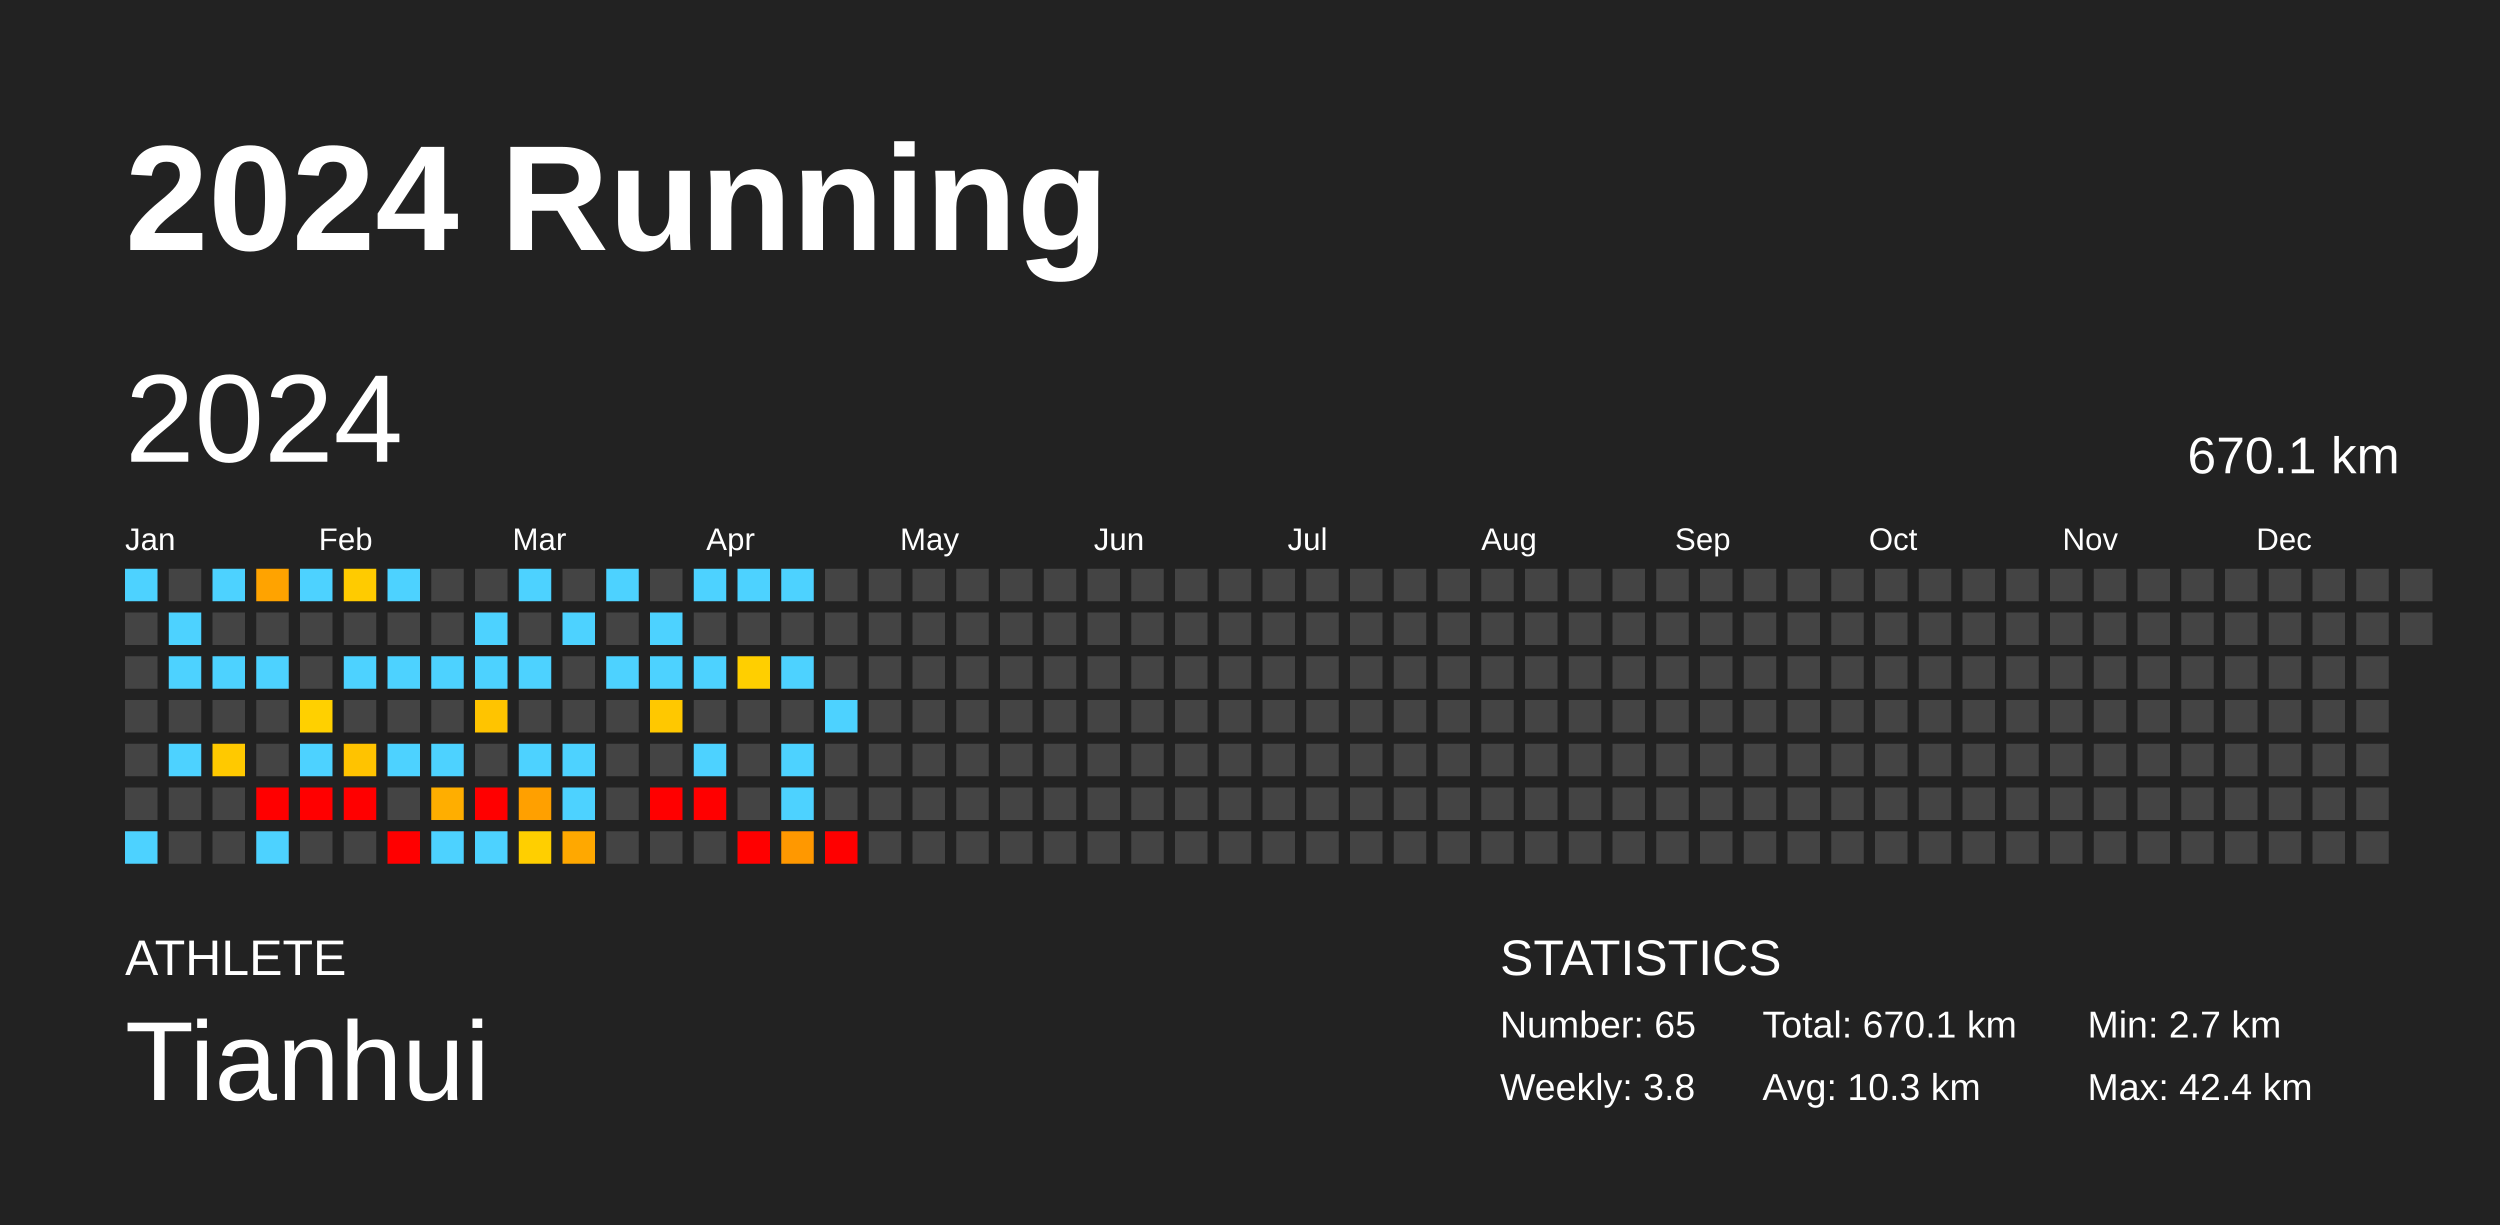
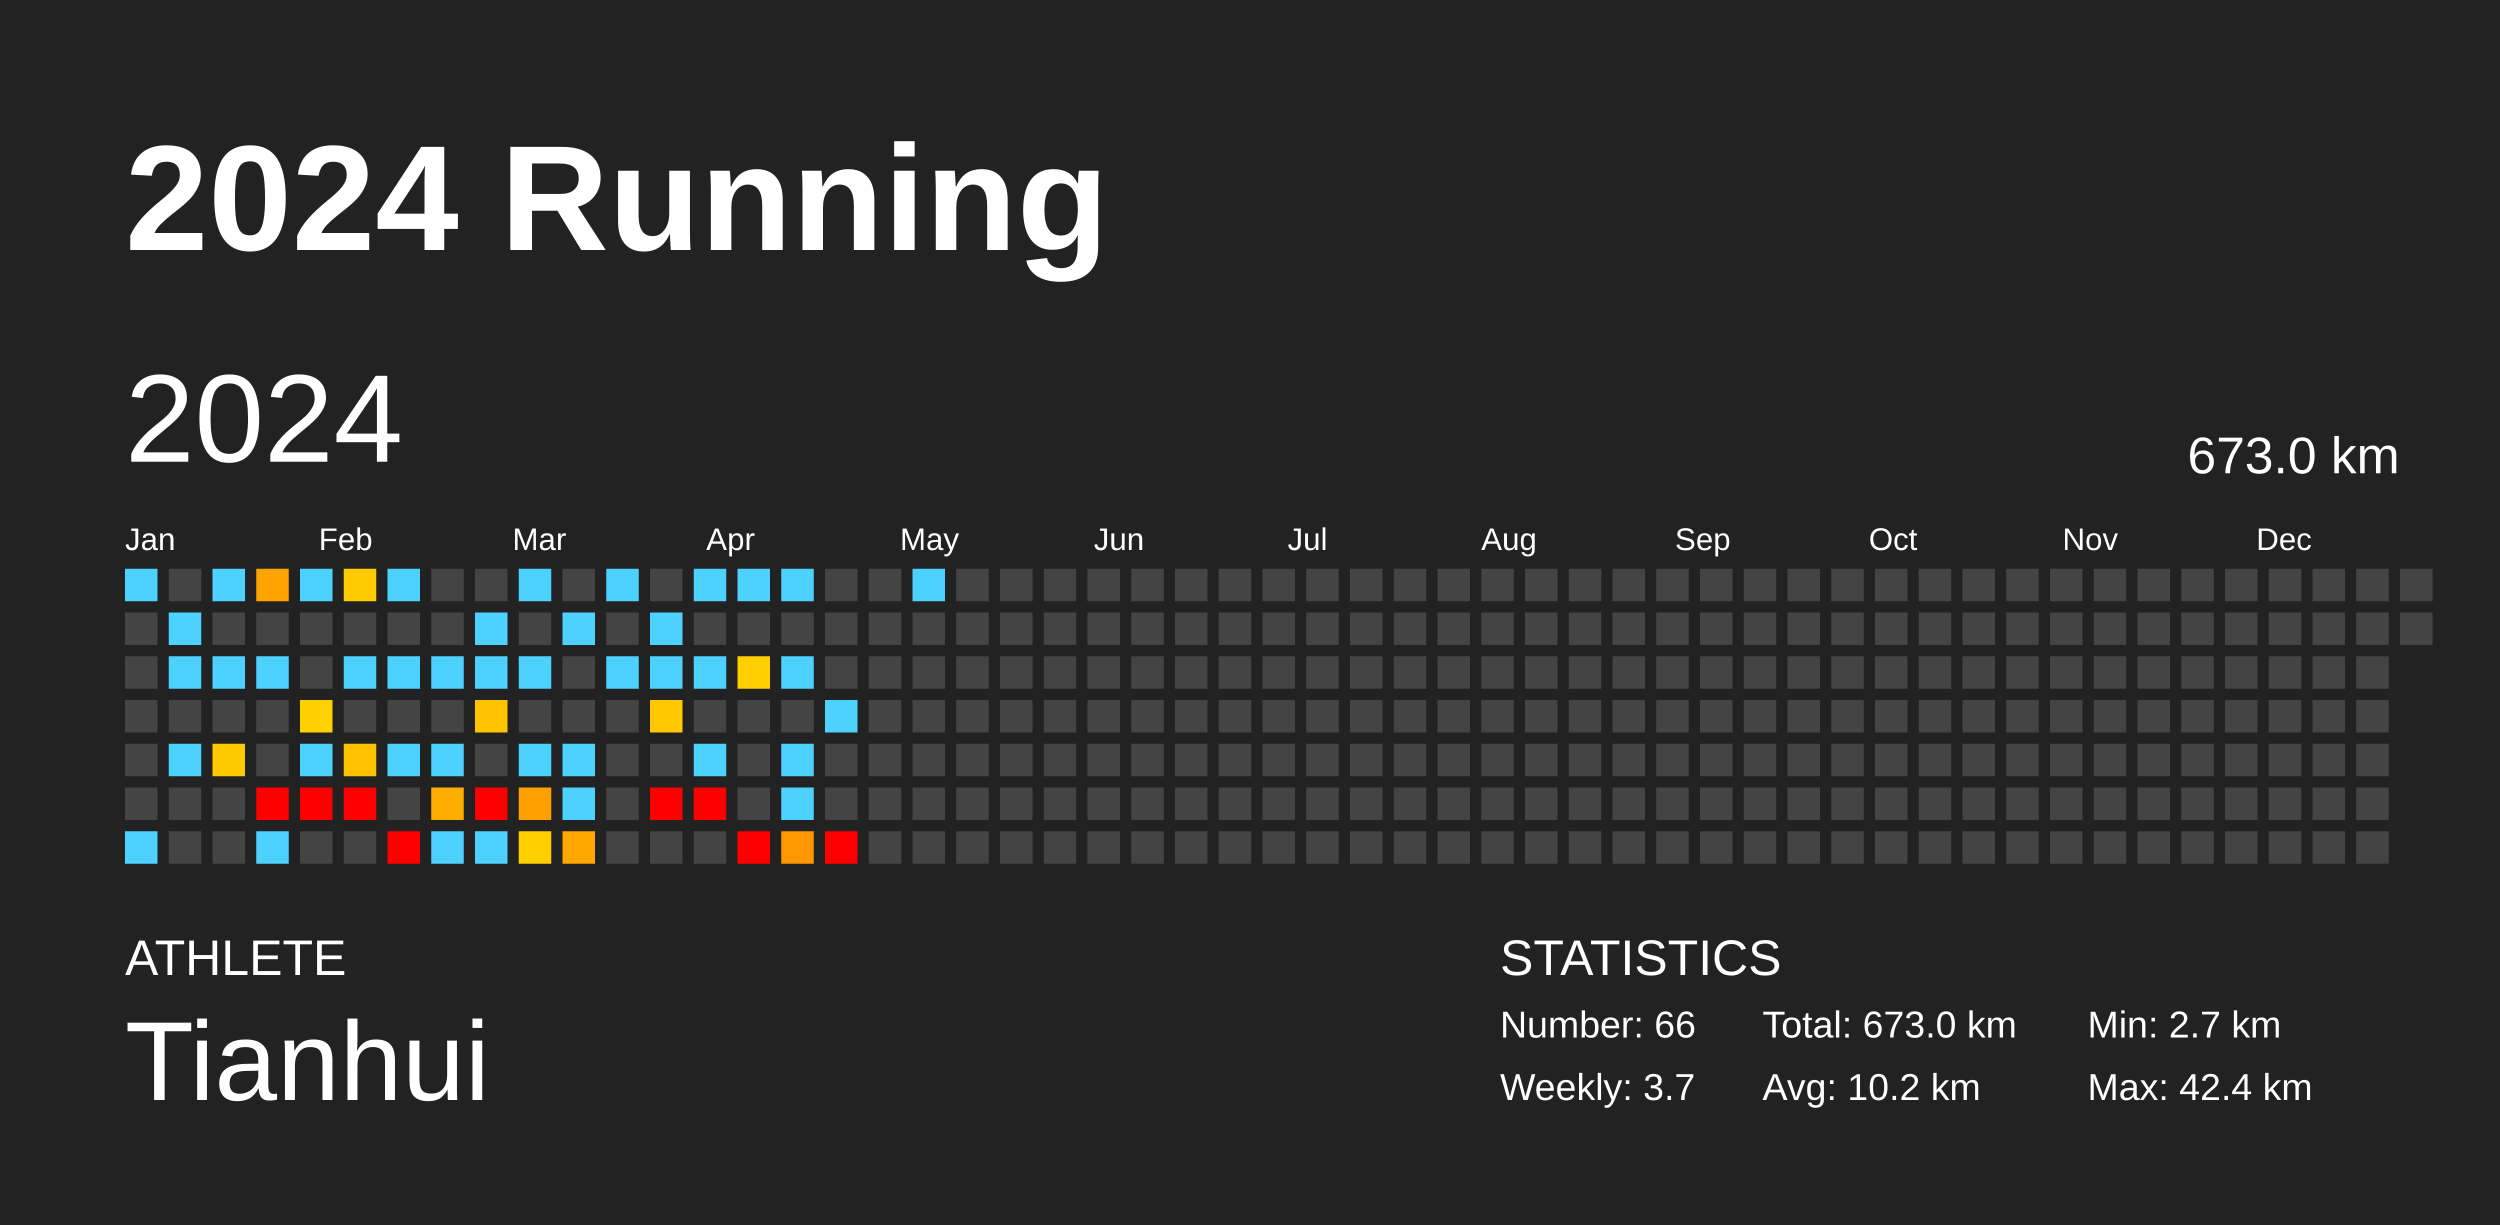
<svg xmlns="http://www.w3.org/2000/svg" baseProfile="full" height="98mm" version="1.1" viewBox="0,0,200,98" width="200mm">
  <defs />
  <rect fill="#222222" height="98" width="200" x="0" y="0" />
  <text fill="#FFFFFF" style="font-size:12px; font-family:Arial; font-weight:bold;" x="10" y="20">2024 Running</text>
  <text fill="#FFFFFF" style="font-size:4px; font-family:Arial" x="10" y="78">ATHLETE</text>
  <text fill="#FFFFFF" style="font-size:9px; font-family:Arial" x="10" y="88">Tianhui</text>
  <text fill="#FFFFFF" style="font-size:4px; font-family:Arial" x="120" y="78">STATISTICS</text>
-   <text fill="#FFFFFF" style="font-size:3px; font-family:Arial" x="120" y="83">Number: 65</text>
-   <text fill="#FFFFFF" style="font-size:3px; font-family:Arial" x="120" y="88">Weekly: 3.8</text>
-   <text fill="#FFFFFF" style="font-size:3px; font-family:Arial" x="141" y="83">Total: 670.1 km</text>
-   <text fill="#FFFFFF" style="font-size:3px; font-family:Arial" x="141" y="88">Avg: 10.3 km</text>
+   <text fill="#FFFFFF" style="font-size:3px; font-family:Arial" x="120" y="83">Number: 66</text>
+   <text fill="#FFFFFF" style="font-size:3px; font-family:Arial" x="120" y="88">Weekly: 3.7</text>
+   <text fill="#FFFFFF" style="font-size:3px; font-family:Arial" x="141" y="83">Total: 673.0 km</text>
+   <text fill="#FFFFFF" style="font-size:3px; font-family:Arial" x="141" y="88">Avg: 10.2 km</text>
  <text fill="#FFFFFF" style="font-size:3px; font-family:Arial" x="167" y="83">Min: 2.7 km</text>
  <text fill="#FFFFFF" style="font-size:3px; font-family:Arial" x="167" y="88">Max: 42.4 km</text>
  <text dominant-baseline="hanging" fill="#FFFFFF" style="font-size:10.0px; font-family:Arial;" x="10" y="30">2024</text>
-   <text dominant-baseline="hanging" fill="#FFFFFF" style="font-size:4.125px; font-family:Arial;" x="175" y="35">670.1 km</text>
+   <text dominant-baseline="hanging" fill="#FFFFFF" style="font-size:4.125px; font-family:Arial;" x="175" y="35">673.0 km</text>
  <text fill="#FFFFFF" style="font-size:2.5px; font-family:Arial" x="10.0" y="44">Jan</text>
  <text fill="#FFFFFF" style="font-size:2.5px; font-family:Arial" x="25.5" y="44">Feb</text>
  <text fill="#FFFFFF" style="font-size:2.5px; font-family:Arial" x="41.0" y="44">Mar</text>
  <text fill="#FFFFFF" style="font-size:2.5px; font-family:Arial" x="56.5" y="44">Apr</text>
  <text fill="#FFFFFF" style="font-size:2.5px; font-family:Arial" x="72.0" y="44">May</text>
  <text fill="#FFFFFF" style="font-size:2.5px; font-family:Arial" x="87.5" y="44">Jun</text>
  <text fill="#FFFFFF" style="font-size:2.5px; font-family:Arial" x="103.0" y="44">Jul</text>
  <text fill="#FFFFFF" style="font-size:2.5px; font-family:Arial" x="118.5" y="44">Aug</text>
  <text fill="#FFFFFF" style="font-size:2.5px; font-family:Arial" x="134.0" y="44">Sep</text>
  <text fill="#FFFFFF" style="font-size:2.5px; font-family:Arial" x="149.5" y="44">Oct</text>
  <text fill="#FFFFFF" style="font-size:2.5px; font-family:Arial" x="165.0" y="44">Nov</text>
  <text fill="#FFFFFF" style="font-size:2.5px; font-family:Arial" x="180.5" y="44">Dec</text>
  <rect fill="#4dd2ff" height="2.6" width="2.6" x="10.0" y="45.5" />
  <rect fill="#444444" height="2.6" width="2.6" x="10.0" y="49.0" />
  <rect fill="#444444" height="2.6" width="2.6" x="10.0" y="52.5" />
  <rect fill="#444444" height="2.6" width="2.6" x="10.0" y="56.0" />
  <rect fill="#444444" height="2.6" width="2.6" x="10.0" y="59.5" />
  <rect fill="#444444" height="2.6" width="2.6" x="10.0" y="63.0" />
  <rect fill="#4dd2ff" height="2.6" width="2.6" x="10.0" y="66.5" />
  <rect fill="#444444" height="2.6" width="2.6" x="13.5" y="45.5" />
  <rect fill="#4dd2ff" height="2.6" width="2.6" x="13.5" y="49.0" />
  <rect fill="#4dd2ff" height="2.6" width="2.6" x="13.5" y="52.5" />
  <rect fill="#444444" height="2.6" width="2.6" x="13.5" y="56.0" />
  <rect fill="#4dd2ff" height="2.6" width="2.6" x="13.5" y="59.5" />
  <rect fill="#444444" height="2.6" width="2.6" x="13.5" y="63.0" />
  <rect fill="#444444" height="2.6" width="2.6" x="13.5" y="66.5" />
  <rect fill="#4dd2ff" height="2.6" width="2.6" x="17.0" y="45.5" />
  <rect fill="#444444" height="2.6" width="2.6" x="17.0" y="49.0" />
  <rect fill="#4dd2ff" height="2.6" width="2.6" x="17.0" y="52.5" />
  <rect fill="#444444" height="2.6" width="2.6" x="17.0" y="56.0" />
  <rect fill="#ffc900" height="2.6" width="2.6" x="17.0" y="59.5" />
  <rect fill="#444444" height="2.6" width="2.6" x="17.0" y="63.0" />
  <rect fill="#444444" height="2.6" width="2.6" x="17.0" y="66.5" />
  <rect fill="#ffa300" height="2.6" width="2.6" x="20.5" y="45.5" />
  <rect fill="#444444" height="2.6" width="2.6" x="20.5" y="49.0" />
  <rect fill="#4dd2ff" height="2.6" width="2.6" x="20.5" y="52.5" />
  <rect fill="#444444" height="2.6" width="2.6" x="20.5" y="56.0" />
  <rect fill="#444444" height="2.6" width="2.6" x="20.5" y="59.5" />
  <rect fill="red" height="2.6" width="2.6" x="20.5" y="63.0" />
  <rect fill="#4dd2ff" height="2.6" width="2.6" x="20.5" y="66.5" />
  <rect fill="#4dd2ff" height="2.6" width="2.6" x="24.0" y="45.5" />
  <rect fill="#444444" height="2.6" width="2.6" x="24.0" y="49.0" />
  <rect fill="#444444" height="2.6" width="2.6" x="24.0" y="52.5" />
  <rect fill="#ffd000" height="2.6" width="2.6" x="24.0" y="56.0" />
  <rect fill="#4dd2ff" height="2.6" width="2.6" x="24.0" y="59.5" />
  <rect fill="red" height="2.6" width="2.6" x="24.0" y="63.0" />
  <rect fill="#444444" height="2.6" width="2.6" x="24.0" y="66.5" />
  <rect fill="#ffcb00" height="2.6" width="2.6" x="27.5" y="45.5" />
  <rect fill="#444444" height="2.6" width="2.6" x="27.5" y="49.0" />
  <rect fill="#4dd2ff" height="2.6" width="2.6" x="27.5" y="52.5" />
  <rect fill="#444444" height="2.6" width="2.6" x="27.5" y="56.0" />
  <rect fill="#ffc300" height="2.6" width="2.6" x="27.5" y="59.5" />
  <rect fill="red" height="2.6" width="2.6" x="27.5" y="63.0" />
  <rect fill="#444444" height="2.6" width="2.6" x="27.5" y="66.5" />
  <rect fill="#4dd2ff" height="2.6" width="2.6" x="31.0" y="45.5" />
  <rect fill="#444444" height="2.6" width="2.6" x="31.0" y="49.0" />
  <rect fill="#4dd2ff" height="2.6" width="2.6" x="31.0" y="52.5" />
  <rect fill="#444444" height="2.6" width="2.6" x="31.0" y="56.0" />
  <rect fill="#4dd2ff" height="2.6" width="2.6" x="31.0" y="59.5" />
  <rect fill="#444444" height="2.6" width="2.6" x="31.0" y="63.0" />
  <rect fill="red" height="2.6" width="2.6" x="31.0" y="66.5" />
  <rect fill="#444444" height="2.6" width="2.6" x="34.5" y="45.5" />
  <rect fill="#444444" height="2.6" width="2.6" x="34.5" y="49.0" />
  <rect fill="#4dd2ff" height="2.6" width="2.6" x="34.5" y="52.5" />
  <rect fill="#444444" height="2.6" width="2.6" x="34.5" y="56.0" />
  <rect fill="#4dd2ff" height="2.6" width="2.6" x="34.5" y="59.5" />
  <rect fill="#ffae00" height="2.6" width="2.6" x="34.5" y="63.0" />
  <rect fill="#4dd2ff" height="2.6" width="2.6" x="34.5" y="66.5" />
  <rect fill="#444444" height="2.6" width="2.6" x="38.0" y="45.5" />
  <rect fill="#4dd2ff" height="2.6" width="2.6" x="38.0" y="49.0" />
  <rect fill="#4dd2ff" height="2.6" width="2.6" x="38.0" y="52.5" />
  <rect fill="#ffc400" height="2.6" width="2.6" x="38.0" y="56.0" />
  <rect fill="#444444" height="2.6" width="2.6" x="38.0" y="59.5" />
  <rect fill="red" height="2.6" width="2.6" x="38.0" y="63.0" />
  <rect fill="#4dd2ff" height="2.6" width="2.6" x="38.0" y="66.5" />
  <rect fill="#4dd2ff" height="2.6" width="2.6" x="41.5" y="45.5" />
  <rect fill="#444444" height="2.6" width="2.6" x="41.5" y="49.0" />
  <rect fill="#4dd2ff" height="2.6" width="2.6" x="41.5" y="52.5" />
  <rect fill="#444444" height="2.6" width="2.6" x="41.5" y="56.0" />
  <rect fill="#4dd2ff" height="2.6" width="2.6" x="41.5" y="59.5" />
  <rect fill="#ffa000" height="2.6" width="2.6" x="41.5" y="63.0" />
  <rect fill="#ffcf00" height="2.6" width="2.6" x="41.5" y="66.5" />
  <rect fill="#444444" height="2.6" width="2.6" x="45.0" y="45.5" />
  <rect fill="#4dd2ff" height="2.6" width="2.6" x="45.0" y="49.0" />
  <rect fill="#444444" height="2.6" width="2.6" x="45.0" y="52.5" />
  <rect fill="#444444" height="2.6" width="2.6" x="45.0" y="56.0" />
  <rect fill="#4dd2ff" height="2.6" width="2.6" x="45.0" y="59.5" />
  <rect fill="#4dd2ff" height="2.6" width="2.6" x="45.0" y="63.0" />
  <rect fill="#ffa800" height="2.6" width="2.6" x="45.0" y="66.5" />
  <rect fill="#4dd2ff" height="2.6" width="2.6" x="48.5" y="45.5" />
  <rect fill="#444444" height="2.6" width="2.6" x="48.5" y="49.0" />
  <rect fill="#4dd2ff" height="2.6" width="2.6" x="48.5" y="52.5" />
  <rect fill="#444444" height="2.6" width="2.6" x="48.5" y="56.0" />
  <rect fill="#444444" height="2.6" width="2.6" x="48.5" y="59.5" />
  <rect fill="#444444" height="2.6" width="2.6" x="48.5" y="63.0" />
  <rect fill="#444444" height="2.6" width="2.6" x="48.5" y="66.5" />
  <rect fill="#444444" height="2.6" width="2.6" x="52.0" y="45.5" />
  <rect fill="#4dd2ff" height="2.6" width="2.6" x="52.0" y="49.0" />
  <rect fill="#4dd2ff" height="2.6" width="2.6" x="52.0" y="52.5" />
  <rect fill="#ffc800" height="2.6" width="2.6" x="52.0" y="56.0" />
  <rect fill="#444444" height="2.6" width="2.6" x="52.0" y="59.5" />
  <rect fill="red" height="2.6" width="2.6" x="52.0" y="63.0" />
  <rect fill="#444444" height="2.6" width="2.6" x="52.0" y="66.5" />
  <rect fill="#4dd2ff" height="2.6" width="2.6" x="55.5" y="45.5" />
  <rect fill="#444444" height="2.6" width="2.6" x="55.5" y="49.0" />
  <rect fill="#4dd2ff" height="2.6" width="2.6" x="55.5" y="52.5" />
  <rect fill="#444444" height="2.6" width="2.6" x="55.5" y="56.0" />
  <rect fill="#4dd2ff" height="2.6" width="2.6" x="55.5" y="59.5" />
  <rect fill="red" height="2.6" width="2.6" x="55.5" y="63.0" />
  <rect fill="#444444" height="2.6" width="2.6" x="55.5" y="66.5" />
  <rect fill="#4dd2ff" height="2.6" width="2.6" x="59.0" y="45.5" />
  <rect fill="#444444" height="2.6" width="2.6" x="59.0" y="49.0" />
  <rect fill="#ffcf00" height="2.6" width="2.6" x="59.0" y="52.5" />
  <rect fill="#444444" height="2.6" width="2.6" x="59.0" y="56.0" />
  <rect fill="#444444" height="2.6" width="2.6" x="59.0" y="59.5" />
  <rect fill="#444444" height="2.6" width="2.6" x="59.0" y="63.0" />
  <rect fill="red" height="2.6" width="2.6" x="59.0" y="66.5" />
  <rect fill="#4dd2ff" height="2.6" width="2.6" x="62.5" y="45.5" />
  <rect fill="#444444" height="2.6" width="2.6" x="62.5" y="49.0" />
  <rect fill="#4dd2ff" height="2.6" width="2.6" x="62.5" y="52.5" />
  <rect fill="#444444" height="2.6" width="2.6" x="62.5" y="56.0" />
  <rect fill="#4dd2ff" height="2.6" width="2.6" x="62.5" y="59.5" />
  <rect fill="#4dd2ff" height="2.6" width="2.6" x="62.5" y="63.0" />
  <rect fill="#ff9800" height="2.6" width="2.6" x="62.5" y="66.5" />
  <rect fill="#444444" height="2.6" width="2.6" x="66.0" y="45.5" />
  <rect fill="#444444" height="2.6" width="2.6" x="66.0" y="49.0" />
  <rect fill="#444444" height="2.6" width="2.6" x="66.0" y="52.5" />
  <rect fill="#4dd2ff" height="2.6" width="2.6" x="66.0" y="56.0" />
  <rect fill="#444444" height="2.6" width="2.6" x="66.0" y="59.5" />
  <rect fill="#444444" height="2.6" width="2.6" x="66.0" y="63.0" />
  <rect fill="red" height="2.6" width="2.6" x="66.0" y="66.5" />
  <rect fill="#444444" height="2.6" width="2.6" x="69.5" y="45.5" />
  <rect fill="#444444" height="2.6" width="2.6" x="69.5" y="49.0" />
  <rect fill="#444444" height="2.6" width="2.6" x="69.5" y="52.5" />
  <rect fill="#444444" height="2.6" width="2.6" x="69.5" y="56.0" />
  <rect fill="#444444" height="2.6" width="2.6" x="69.5" y="59.5" />
  <rect fill="#444444" height="2.6" width="2.6" x="69.5" y="63.0" />
  <rect fill="#444444" height="2.6" width="2.6" x="69.5" y="66.5" />
-   <rect fill="#444444" height="2.6" width="2.6" x="73.0" y="45.5" />
+   <rect fill="#4dd2ff" height="2.6" width="2.6" x="73.0" y="45.5" />
  <rect fill="#444444" height="2.6" width="2.6" x="73.0" y="49.0" />
  <rect fill="#444444" height="2.6" width="2.6" x="73.0" y="52.5" />
  <rect fill="#444444" height="2.6" width="2.6" x="73.0" y="56.0" />
  <rect fill="#444444" height="2.6" width="2.6" x="73.0" y="59.5" />
  <rect fill="#444444" height="2.6" width="2.6" x="73.0" y="63.0" />
  <rect fill="#444444" height="2.6" width="2.6" x="73.0" y="66.5" />
  <rect fill="#444444" height="2.6" width="2.6" x="76.5" y="45.5" />
  <rect fill="#444444" height="2.6" width="2.6" x="76.5" y="49.0" />
  <rect fill="#444444" height="2.6" width="2.6" x="76.5" y="52.5" />
  <rect fill="#444444" height="2.6" width="2.6" x="76.5" y="56.0" />
  <rect fill="#444444" height="2.6" width="2.6" x="76.5" y="59.5" />
  <rect fill="#444444" height="2.6" width="2.6" x="76.5" y="63.0" />
  <rect fill="#444444" height="2.6" width="2.6" x="76.5" y="66.5" />
  <rect fill="#444444" height="2.6" width="2.6" x="80.0" y="45.5" />
  <rect fill="#444444" height="2.6" width="2.6" x="80.0" y="49.0" />
  <rect fill="#444444" height="2.6" width="2.6" x="80.0" y="52.5" />
  <rect fill="#444444" height="2.6" width="2.6" x="80.0" y="56.0" />
  <rect fill="#444444" height="2.6" width="2.6" x="80.0" y="59.5" />
  <rect fill="#444444" height="2.6" width="2.6" x="80.0" y="63.0" />
  <rect fill="#444444" height="2.6" width="2.6" x="80.0" y="66.5" />
  <rect fill="#444444" height="2.6" width="2.6" x="83.5" y="45.5" />
  <rect fill="#444444" height="2.6" width="2.6" x="83.5" y="49.0" />
  <rect fill="#444444" height="2.6" width="2.6" x="83.5" y="52.5" />
  <rect fill="#444444" height="2.6" width="2.6" x="83.5" y="56.0" />
  <rect fill="#444444" height="2.6" width="2.6" x="83.5" y="59.5" />
  <rect fill="#444444" height="2.6" width="2.6" x="83.5" y="63.0" />
  <rect fill="#444444" height="2.6" width="2.6" x="83.5" y="66.5" />
  <rect fill="#444444" height="2.6" width="2.6" x="87.0" y="45.5" />
  <rect fill="#444444" height="2.6" width="2.6" x="87.0" y="49.0" />
  <rect fill="#444444" height="2.6" width="2.6" x="87.0" y="52.5" />
  <rect fill="#444444" height="2.6" width="2.6" x="87.0" y="56.0" />
  <rect fill="#444444" height="2.6" width="2.6" x="87.0" y="59.5" />
  <rect fill="#444444" height="2.6" width="2.6" x="87.0" y="63.0" />
  <rect fill="#444444" height="2.6" width="2.6" x="87.0" y="66.5" />
  <rect fill="#444444" height="2.6" width="2.6" x="90.5" y="45.5" />
  <rect fill="#444444" height="2.6" width="2.6" x="90.5" y="49.0" />
  <rect fill="#444444" height="2.6" width="2.6" x="90.5" y="52.5" />
  <rect fill="#444444" height="2.6" width="2.6" x="90.5" y="56.0" />
  <rect fill="#444444" height="2.6" width="2.6" x="90.5" y="59.5" />
  <rect fill="#444444" height="2.6" width="2.6" x="90.5" y="63.0" />
  <rect fill="#444444" height="2.6" width="2.6" x="90.5" y="66.5" />
  <rect fill="#444444" height="2.6" width="2.6" x="94.0" y="45.5" />
  <rect fill="#444444" height="2.6" width="2.6" x="94.0" y="49.0" />
  <rect fill="#444444" height="2.6" width="2.6" x="94.0" y="52.5" />
  <rect fill="#444444" height="2.6" width="2.6" x="94.0" y="56.0" />
  <rect fill="#444444" height="2.6" width="2.6" x="94.0" y="59.5" />
  <rect fill="#444444" height="2.6" width="2.6" x="94.0" y="63.0" />
  <rect fill="#444444" height="2.6" width="2.6" x="94.0" y="66.5" />
  <rect fill="#444444" height="2.6" width="2.6" x="97.5" y="45.5" />
  <rect fill="#444444" height="2.6" width="2.6" x="97.5" y="49.0" />
  <rect fill="#444444" height="2.6" width="2.6" x="97.5" y="52.5" />
  <rect fill="#444444" height="2.6" width="2.6" x="97.5" y="56.0" />
  <rect fill="#444444" height="2.6" width="2.6" x="97.5" y="59.5" />
  <rect fill="#444444" height="2.6" width="2.6" x="97.5" y="63.0" />
  <rect fill="#444444" height="2.6" width="2.6" x="97.5" y="66.5" />
  <rect fill="#444444" height="2.6" width="2.6" x="101.0" y="45.5" />
  <rect fill="#444444" height="2.6" width="2.6" x="101.0" y="49.0" />
  <rect fill="#444444" height="2.6" width="2.6" x="101.0" y="52.5" />
  <rect fill="#444444" height="2.6" width="2.6" x="101.0" y="56.0" />
  <rect fill="#444444" height="2.6" width="2.6" x="101.0" y="59.5" />
  <rect fill="#444444" height="2.6" width="2.6" x="101.0" y="63.0" />
  <rect fill="#444444" height="2.6" width="2.6" x="101.0" y="66.5" />
  <rect fill="#444444" height="2.6" width="2.6" x="104.5" y="45.5" />
  <rect fill="#444444" height="2.6" width="2.6" x="104.5" y="49.0" />
  <rect fill="#444444" height="2.6" width="2.6" x="104.5" y="52.5" />
  <rect fill="#444444" height="2.6" width="2.6" x="104.5" y="56.0" />
  <rect fill="#444444" height="2.6" width="2.6" x="104.5" y="59.5" />
  <rect fill="#444444" height="2.6" width="2.6" x="104.5" y="63.0" />
  <rect fill="#444444" height="2.6" width="2.6" x="104.5" y="66.5" />
  <rect fill="#444444" height="2.6" width="2.6" x="108.0" y="45.5" />
  <rect fill="#444444" height="2.6" width="2.6" x="108.0" y="49.0" />
  <rect fill="#444444" height="2.6" width="2.6" x="108.0" y="52.5" />
  <rect fill="#444444" height="2.6" width="2.6" x="108.0" y="56.0" />
  <rect fill="#444444" height="2.6" width="2.6" x="108.0" y="59.5" />
  <rect fill="#444444" height="2.6" width="2.6" x="108.0" y="63.0" />
  <rect fill="#444444" height="2.6" width="2.6" x="108.0" y="66.5" />
  <rect fill="#444444" height="2.6" width="2.6" x="111.5" y="45.5" />
  <rect fill="#444444" height="2.6" width="2.6" x="111.5" y="49.0" />
  <rect fill="#444444" height="2.6" width="2.6" x="111.5" y="52.5" />
  <rect fill="#444444" height="2.6" width="2.6" x="111.5" y="56.0" />
  <rect fill="#444444" height="2.6" width="2.6" x="111.5" y="59.5" />
  <rect fill="#444444" height="2.6" width="2.6" x="111.5" y="63.0" />
  <rect fill="#444444" height="2.6" width="2.6" x="111.5" y="66.5" />
  <rect fill="#444444" height="2.6" width="2.6" x="115.0" y="45.5" />
  <rect fill="#444444" height="2.6" width="2.6" x="115.0" y="49.0" />
  <rect fill="#444444" height="2.6" width="2.6" x="115.0" y="52.5" />
  <rect fill="#444444" height="2.6" width="2.6" x="115.0" y="56.0" />
  <rect fill="#444444" height="2.6" width="2.6" x="115.0" y="59.5" />
  <rect fill="#444444" height="2.6" width="2.6" x="115.0" y="63.0" />
  <rect fill="#444444" height="2.6" width="2.6" x="115.0" y="66.5" />
  <rect fill="#444444" height="2.6" width="2.6" x="118.5" y="45.5" />
  <rect fill="#444444" height="2.6" width="2.6" x="118.5" y="49.0" />
  <rect fill="#444444" height="2.6" width="2.6" x="118.5" y="52.5" />
  <rect fill="#444444" height="2.6" width="2.6" x="118.5" y="56.0" />
  <rect fill="#444444" height="2.6" width="2.6" x="118.5" y="59.5" />
  <rect fill="#444444" height="2.6" width="2.6" x="118.5" y="63.0" />
  <rect fill="#444444" height="2.6" width="2.6" x="118.5" y="66.5" />
  <rect fill="#444444" height="2.6" width="2.6" x="122.0" y="45.5" />
  <rect fill="#444444" height="2.6" width="2.6" x="122.0" y="49.0" />
  <rect fill="#444444" height="2.6" width="2.6" x="122.0" y="52.5" />
  <rect fill="#444444" height="2.6" width="2.6" x="122.0" y="56.0" />
  <rect fill="#444444" height="2.6" width="2.6" x="122.0" y="59.5" />
  <rect fill="#444444" height="2.6" width="2.6" x="122.0" y="63.0" />
  <rect fill="#444444" height="2.6" width="2.6" x="122.0" y="66.5" />
  <rect fill="#444444" height="2.6" width="2.6" x="125.5" y="45.5" />
  <rect fill="#444444" height="2.6" width="2.6" x="125.5" y="49.0" />
  <rect fill="#444444" height="2.6" width="2.6" x="125.5" y="52.5" />
  <rect fill="#444444" height="2.6" width="2.6" x="125.5" y="56.0" />
  <rect fill="#444444" height="2.6" width="2.6" x="125.5" y="59.5" />
  <rect fill="#444444" height="2.6" width="2.6" x="125.5" y="63.0" />
  <rect fill="#444444" height="2.6" width="2.6" x="125.5" y="66.5" />
  <rect fill="#444444" height="2.6" width="2.6" x="129.0" y="45.5" />
  <rect fill="#444444" height="2.6" width="2.6" x="129.0" y="49.0" />
  <rect fill="#444444" height="2.6" width="2.6" x="129.0" y="52.5" />
  <rect fill="#444444" height="2.6" width="2.6" x="129.0" y="56.0" />
  <rect fill="#444444" height="2.6" width="2.6" x="129.0" y="59.5" />
  <rect fill="#444444" height="2.6" width="2.6" x="129.0" y="63.0" />
  <rect fill="#444444" height="2.6" width="2.6" x="129.0" y="66.5" />
  <rect fill="#444444" height="2.6" width="2.6" x="132.5" y="45.5" />
  <rect fill="#444444" height="2.6" width="2.6" x="132.5" y="49.0" />
  <rect fill="#444444" height="2.6" width="2.6" x="132.5" y="52.5" />
  <rect fill="#444444" height="2.6" width="2.6" x="132.5" y="56.0" />
  <rect fill="#444444" height="2.6" width="2.6" x="132.5" y="59.5" />
  <rect fill="#444444" height="2.6" width="2.6" x="132.5" y="63.0" />
  <rect fill="#444444" height="2.6" width="2.6" x="132.5" y="66.5" />
  <rect fill="#444444" height="2.6" width="2.6" x="136.0" y="45.5" />
  <rect fill="#444444" height="2.6" width="2.6" x="136.0" y="49.0" />
  <rect fill="#444444" height="2.6" width="2.6" x="136.0" y="52.5" />
  <rect fill="#444444" height="2.6" width="2.6" x="136.0" y="56.0" />
  <rect fill="#444444" height="2.6" width="2.6" x="136.0" y="59.5" />
  <rect fill="#444444" height="2.6" width="2.6" x="136.0" y="63.0" />
  <rect fill="#444444" height="2.6" width="2.6" x="136.0" y="66.5" />
  <rect fill="#444444" height="2.6" width="2.6" x="139.5" y="45.5" />
  <rect fill="#444444" height="2.6" width="2.6" x="139.5" y="49.0" />
  <rect fill="#444444" height="2.6" width="2.6" x="139.5" y="52.5" />
  <rect fill="#444444" height="2.6" width="2.6" x="139.5" y="56.0" />
  <rect fill="#444444" height="2.6" width="2.6" x="139.5" y="59.5" />
  <rect fill="#444444" height="2.6" width="2.6" x="139.5" y="63.0" />
  <rect fill="#444444" height="2.6" width="2.6" x="139.5" y="66.5" />
  <rect fill="#444444" height="2.6" width="2.6" x="143.0" y="45.5" />
  <rect fill="#444444" height="2.6" width="2.6" x="143.0" y="49.0" />
  <rect fill="#444444" height="2.6" width="2.6" x="143.0" y="52.5" />
  <rect fill="#444444" height="2.6" width="2.6" x="143.0" y="56.0" />
  <rect fill="#444444" height="2.6" width="2.6" x="143.0" y="59.5" />
  <rect fill="#444444" height="2.6" width="2.6" x="143.0" y="63.0" />
  <rect fill="#444444" height="2.6" width="2.6" x="143.0" y="66.5" />
  <rect fill="#444444" height="2.6" width="2.6" x="146.5" y="45.5" />
  <rect fill="#444444" height="2.6" width="2.6" x="146.5" y="49.0" />
  <rect fill="#444444" height="2.6" width="2.6" x="146.5" y="52.5" />
  <rect fill="#444444" height="2.6" width="2.6" x="146.5" y="56.0" />
  <rect fill="#444444" height="2.6" width="2.6" x="146.5" y="59.5" />
  <rect fill="#444444" height="2.6" width="2.6" x="146.5" y="63.0" />
  <rect fill="#444444" height="2.6" width="2.6" x="146.5" y="66.5" />
  <rect fill="#444444" height="2.6" width="2.6" x="150.0" y="45.5" />
  <rect fill="#444444" height="2.6" width="2.6" x="150.0" y="49.0" />
  <rect fill="#444444" height="2.6" width="2.6" x="150.0" y="52.5" />
  <rect fill="#444444" height="2.6" width="2.6" x="150.0" y="56.0" />
  <rect fill="#444444" height="2.6" width="2.6" x="150.0" y="59.5" />
  <rect fill="#444444" height="2.6" width="2.6" x="150.0" y="63.0" />
  <rect fill="#444444" height="2.6" width="2.6" x="150.0" y="66.5" />
  <rect fill="#444444" height="2.6" width="2.6" x="153.5" y="45.5" />
  <rect fill="#444444" height="2.6" width="2.6" x="153.5" y="49.0" />
  <rect fill="#444444" height="2.6" width="2.6" x="153.5" y="52.5" />
  <rect fill="#444444" height="2.6" width="2.6" x="153.5" y="56.0" />
  <rect fill="#444444" height="2.6" width="2.6" x="153.5" y="59.5" />
  <rect fill="#444444" height="2.6" width="2.6" x="153.5" y="63.0" />
  <rect fill="#444444" height="2.6" width="2.6" x="153.5" y="66.5" />
  <rect fill="#444444" height="2.6" width="2.6" x="157.0" y="45.5" />
  <rect fill="#444444" height="2.6" width="2.6" x="157.0" y="49.0" />
  <rect fill="#444444" height="2.6" width="2.6" x="157.0" y="52.5" />
  <rect fill="#444444" height="2.6" width="2.6" x="157.0" y="56.0" />
  <rect fill="#444444" height="2.6" width="2.6" x="157.0" y="59.5" />
  <rect fill="#444444" height="2.6" width="2.6" x="157.0" y="63.0" />
  <rect fill="#444444" height="2.6" width="2.6" x="157.0" y="66.5" />
  <rect fill="#444444" height="2.6" width="2.6" x="160.5" y="45.5" />
  <rect fill="#444444" height="2.6" width="2.6" x="160.5" y="49.0" />
  <rect fill="#444444" height="2.6" width="2.6" x="160.5" y="52.5" />
  <rect fill="#444444" height="2.6" width="2.6" x="160.5" y="56.0" />
  <rect fill="#444444" height="2.6" width="2.6" x="160.5" y="59.5" />
  <rect fill="#444444" height="2.6" width="2.6" x="160.5" y="63.0" />
  <rect fill="#444444" height="2.6" width="2.6" x="160.5" y="66.5" />
  <rect fill="#444444" height="2.6" width="2.6" x="164.0" y="45.5" />
  <rect fill="#444444" height="2.6" width="2.6" x="164.0" y="49.0" />
  <rect fill="#444444" height="2.6" width="2.6" x="164.0" y="52.5" />
  <rect fill="#444444" height="2.6" width="2.6" x="164.0" y="56.0" />
  <rect fill="#444444" height="2.6" width="2.6" x="164.0" y="59.5" />
  <rect fill="#444444" height="2.6" width="2.6" x="164.0" y="63.0" />
  <rect fill="#444444" height="2.6" width="2.6" x="164.0" y="66.5" />
  <rect fill="#444444" height="2.6" width="2.6" x="167.5" y="45.5" />
  <rect fill="#444444" height="2.6" width="2.6" x="167.5" y="49.0" />
  <rect fill="#444444" height="2.6" width="2.6" x="167.5" y="52.5" />
  <rect fill="#444444" height="2.6" width="2.6" x="167.5" y="56.0" />
  <rect fill="#444444" height="2.6" width="2.6" x="167.5" y="59.5" />
  <rect fill="#444444" height="2.6" width="2.6" x="167.5" y="63.0" />
  <rect fill="#444444" height="2.6" width="2.6" x="167.5" y="66.5" />
  <rect fill="#444444" height="2.6" width="2.6" x="171.0" y="45.5" />
  <rect fill="#444444" height="2.6" width="2.6" x="171.0" y="49.0" />
  <rect fill="#444444" height="2.6" width="2.6" x="171.0" y="52.5" />
  <rect fill="#444444" height="2.6" width="2.6" x="171.0" y="56.0" />
  <rect fill="#444444" height="2.6" width="2.6" x="171.0" y="59.5" />
  <rect fill="#444444" height="2.6" width="2.6" x="171.0" y="63.0" />
  <rect fill="#444444" height="2.6" width="2.6" x="171.0" y="66.5" />
  <rect fill="#444444" height="2.6" width="2.6" x="174.5" y="45.5" />
  <rect fill="#444444" height="2.6" width="2.6" x="174.5" y="49.0" />
  <rect fill="#444444" height="2.6" width="2.6" x="174.5" y="52.5" />
  <rect fill="#444444" height="2.6" width="2.6" x="174.5" y="56.0" />
  <rect fill="#444444" height="2.6" width="2.6" x="174.5" y="59.5" />
  <rect fill="#444444" height="2.6" width="2.6" x="174.5" y="63.0" />
  <rect fill="#444444" height="2.6" width="2.6" x="174.5" y="66.5" />
  <rect fill="#444444" height="2.6" width="2.6" x="178.0" y="45.5" />
  <rect fill="#444444" height="2.6" width="2.6" x="178.0" y="49.0" />
  <rect fill="#444444" height="2.6" width="2.6" x="178.0" y="52.5" />
  <rect fill="#444444" height="2.6" width="2.6" x="178.0" y="56.0" />
  <rect fill="#444444" height="2.6" width="2.6" x="178.0" y="59.5" />
  <rect fill="#444444" height="2.6" width="2.6" x="178.0" y="63.0" />
  <rect fill="#444444" height="2.6" width="2.6" x="178.0" y="66.5" />
  <rect fill="#444444" height="2.6" width="2.6" x="181.5" y="45.5" />
  <rect fill="#444444" height="2.6" width="2.6" x="181.5" y="49.0" />
  <rect fill="#444444" height="2.6" width="2.6" x="181.5" y="52.5" />
  <rect fill="#444444" height="2.6" width="2.6" x="181.5" y="56.0" />
  <rect fill="#444444" height="2.6" width="2.6" x="181.5" y="59.5" />
  <rect fill="#444444" height="2.6" width="2.6" x="181.5" y="63.0" />
  <rect fill="#444444" height="2.6" width="2.6" x="181.5" y="66.5" />
  <rect fill="#444444" height="2.6" width="2.6" x="185.0" y="45.5" />
  <rect fill="#444444" height="2.6" width="2.6" x="185.0" y="49.0" />
  <rect fill="#444444" height="2.6" width="2.6" x="185.0" y="52.5" />
  <rect fill="#444444" height="2.6" width="2.6" x="185.0" y="56.0" />
  <rect fill="#444444" height="2.6" width="2.6" x="185.0" y="59.5" />
  <rect fill="#444444" height="2.6" width="2.6" x="185.0" y="63.0" />
  <rect fill="#444444" height="2.6" width="2.6" x="185.0" y="66.5" />
  <rect fill="#444444" height="2.6" width="2.6" x="188.5" y="45.5" />
  <rect fill="#444444" height="2.6" width="2.6" x="188.5" y="49.0" />
  <rect fill="#444444" height="2.6" width="2.6" x="188.5" y="52.5" />
  <rect fill="#444444" height="2.6" width="2.6" x="188.5" y="56.0" />
  <rect fill="#444444" height="2.6" width="2.6" x="188.5" y="59.5" />
  <rect fill="#444444" height="2.6" width="2.6" x="188.5" y="63.0" />
  <rect fill="#444444" height="2.6" width="2.6" x="188.5" y="66.5" />
  <rect fill="#444444" height="2.6" width="2.6" x="192.0" y="45.5" />
  <rect fill="#444444" height="2.6" width="2.6" x="192.0" y="49.0" />
</svg>
